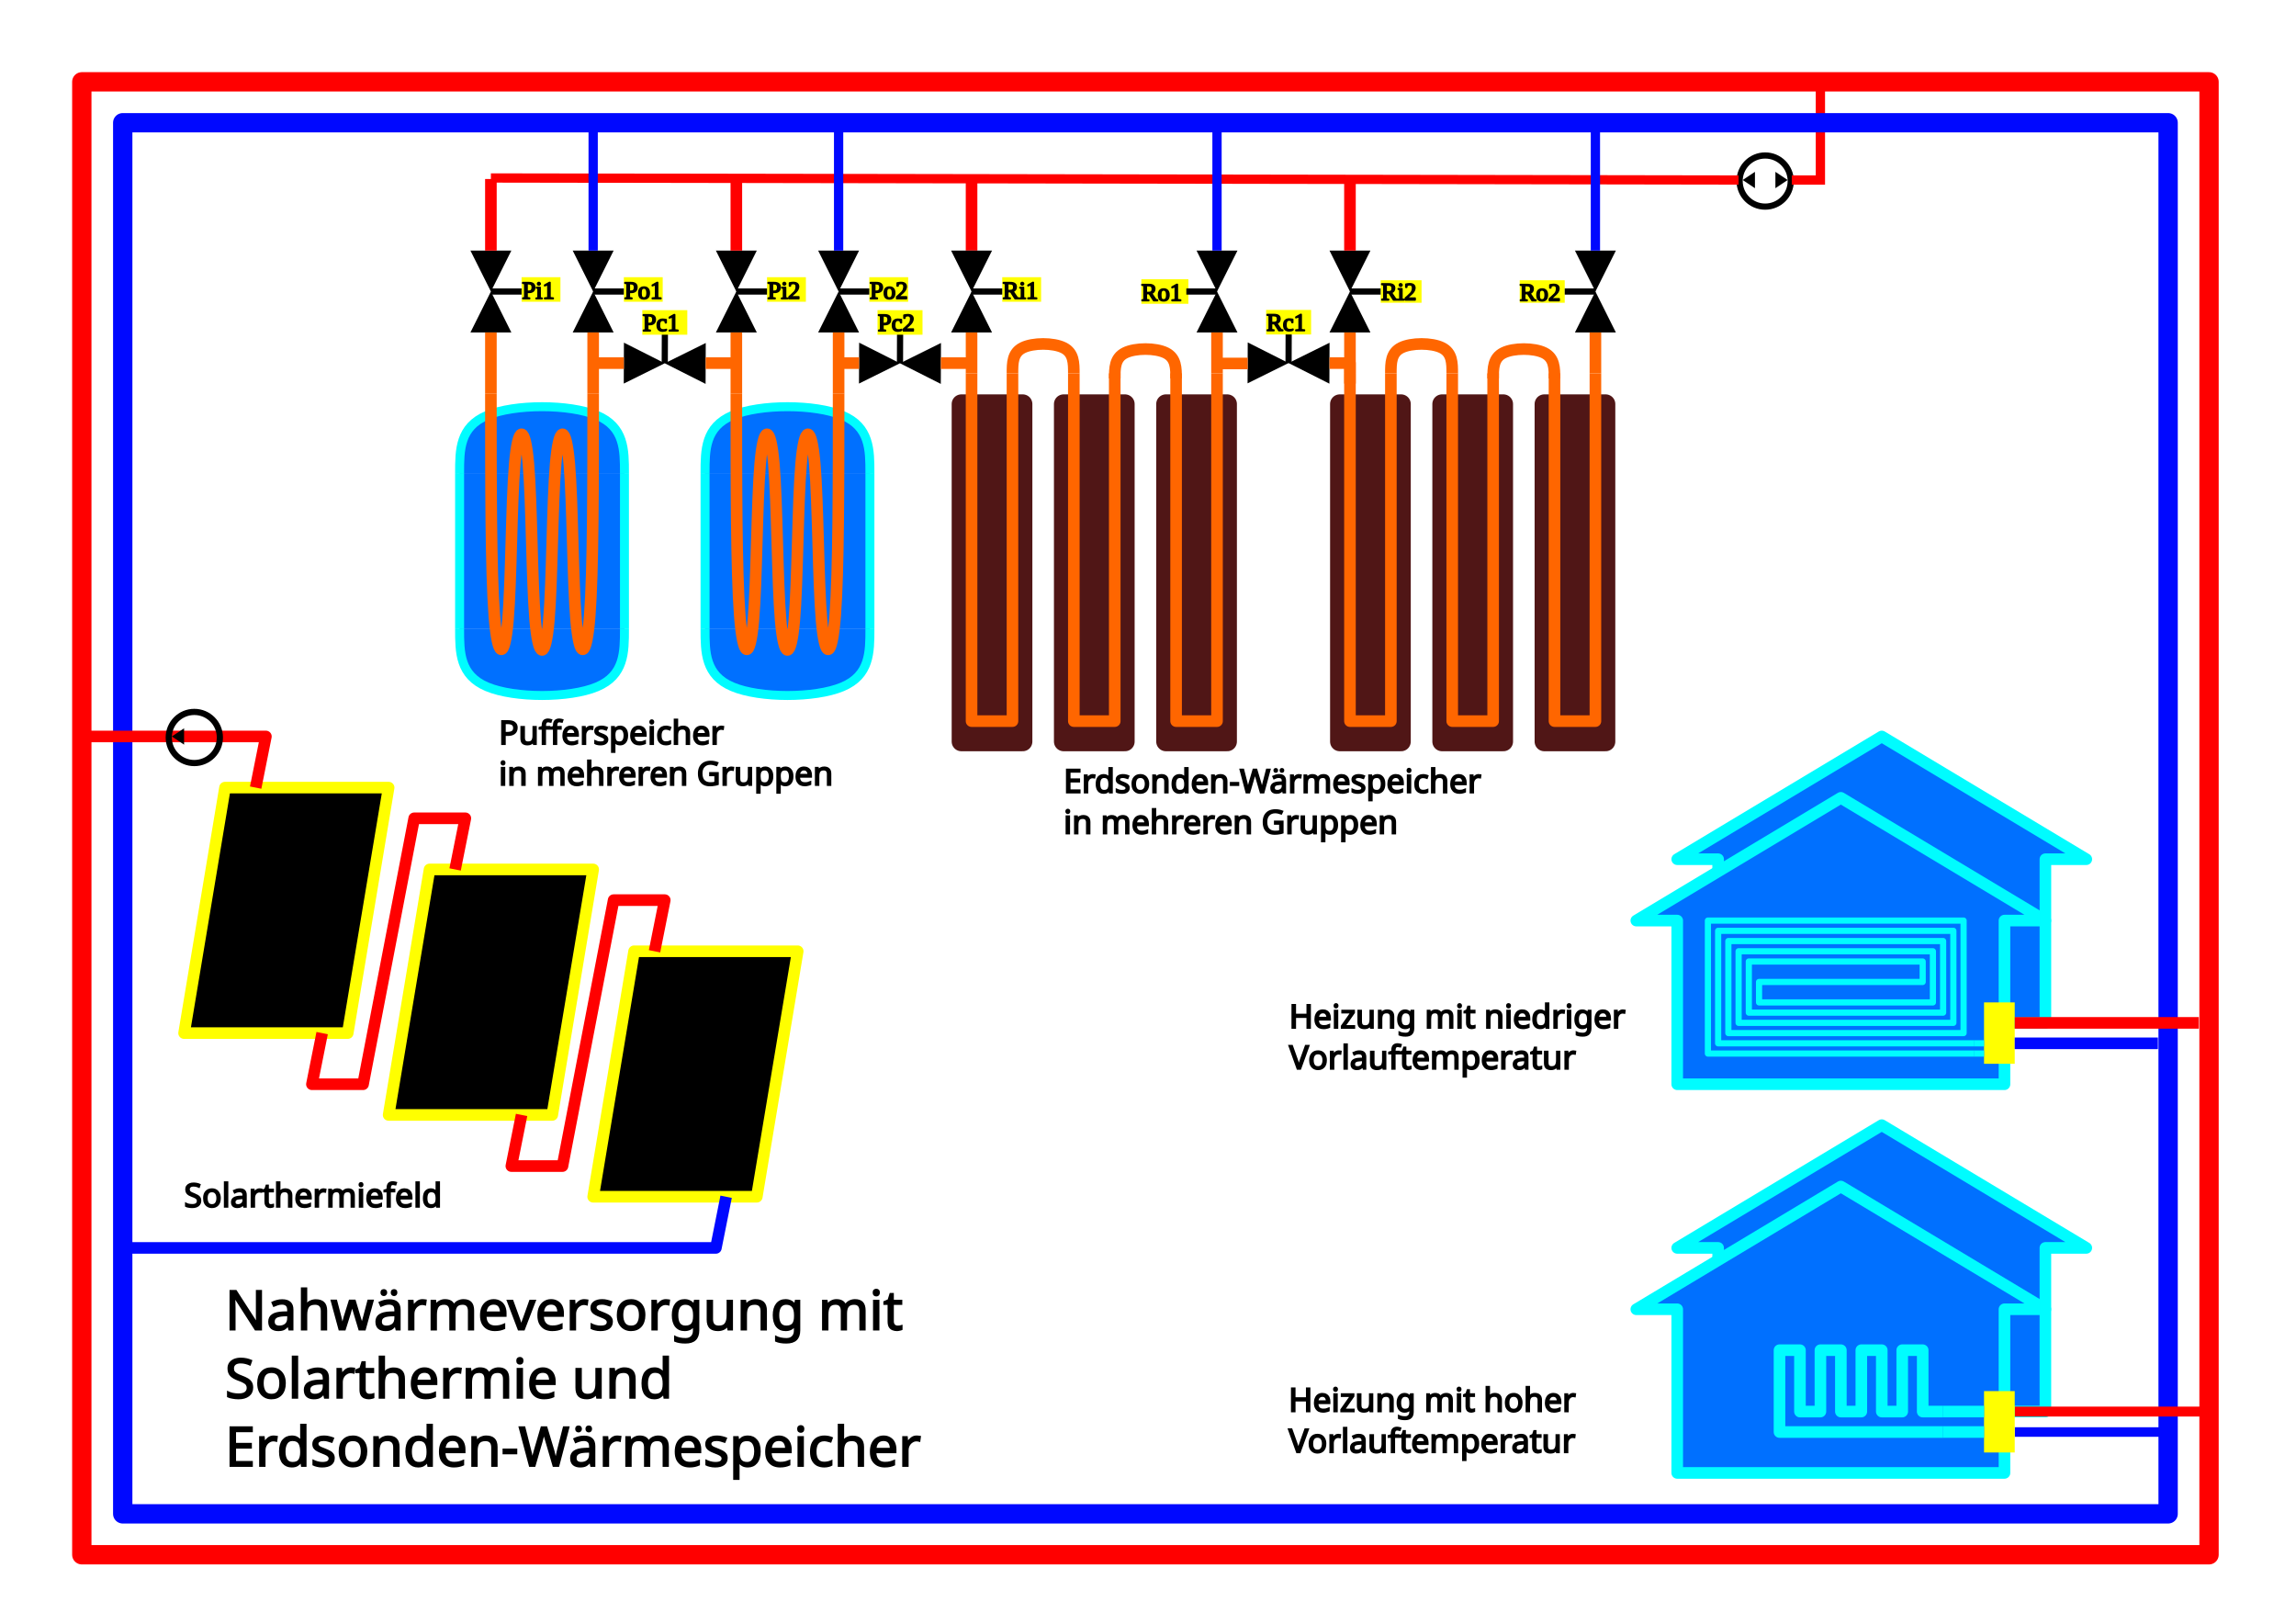
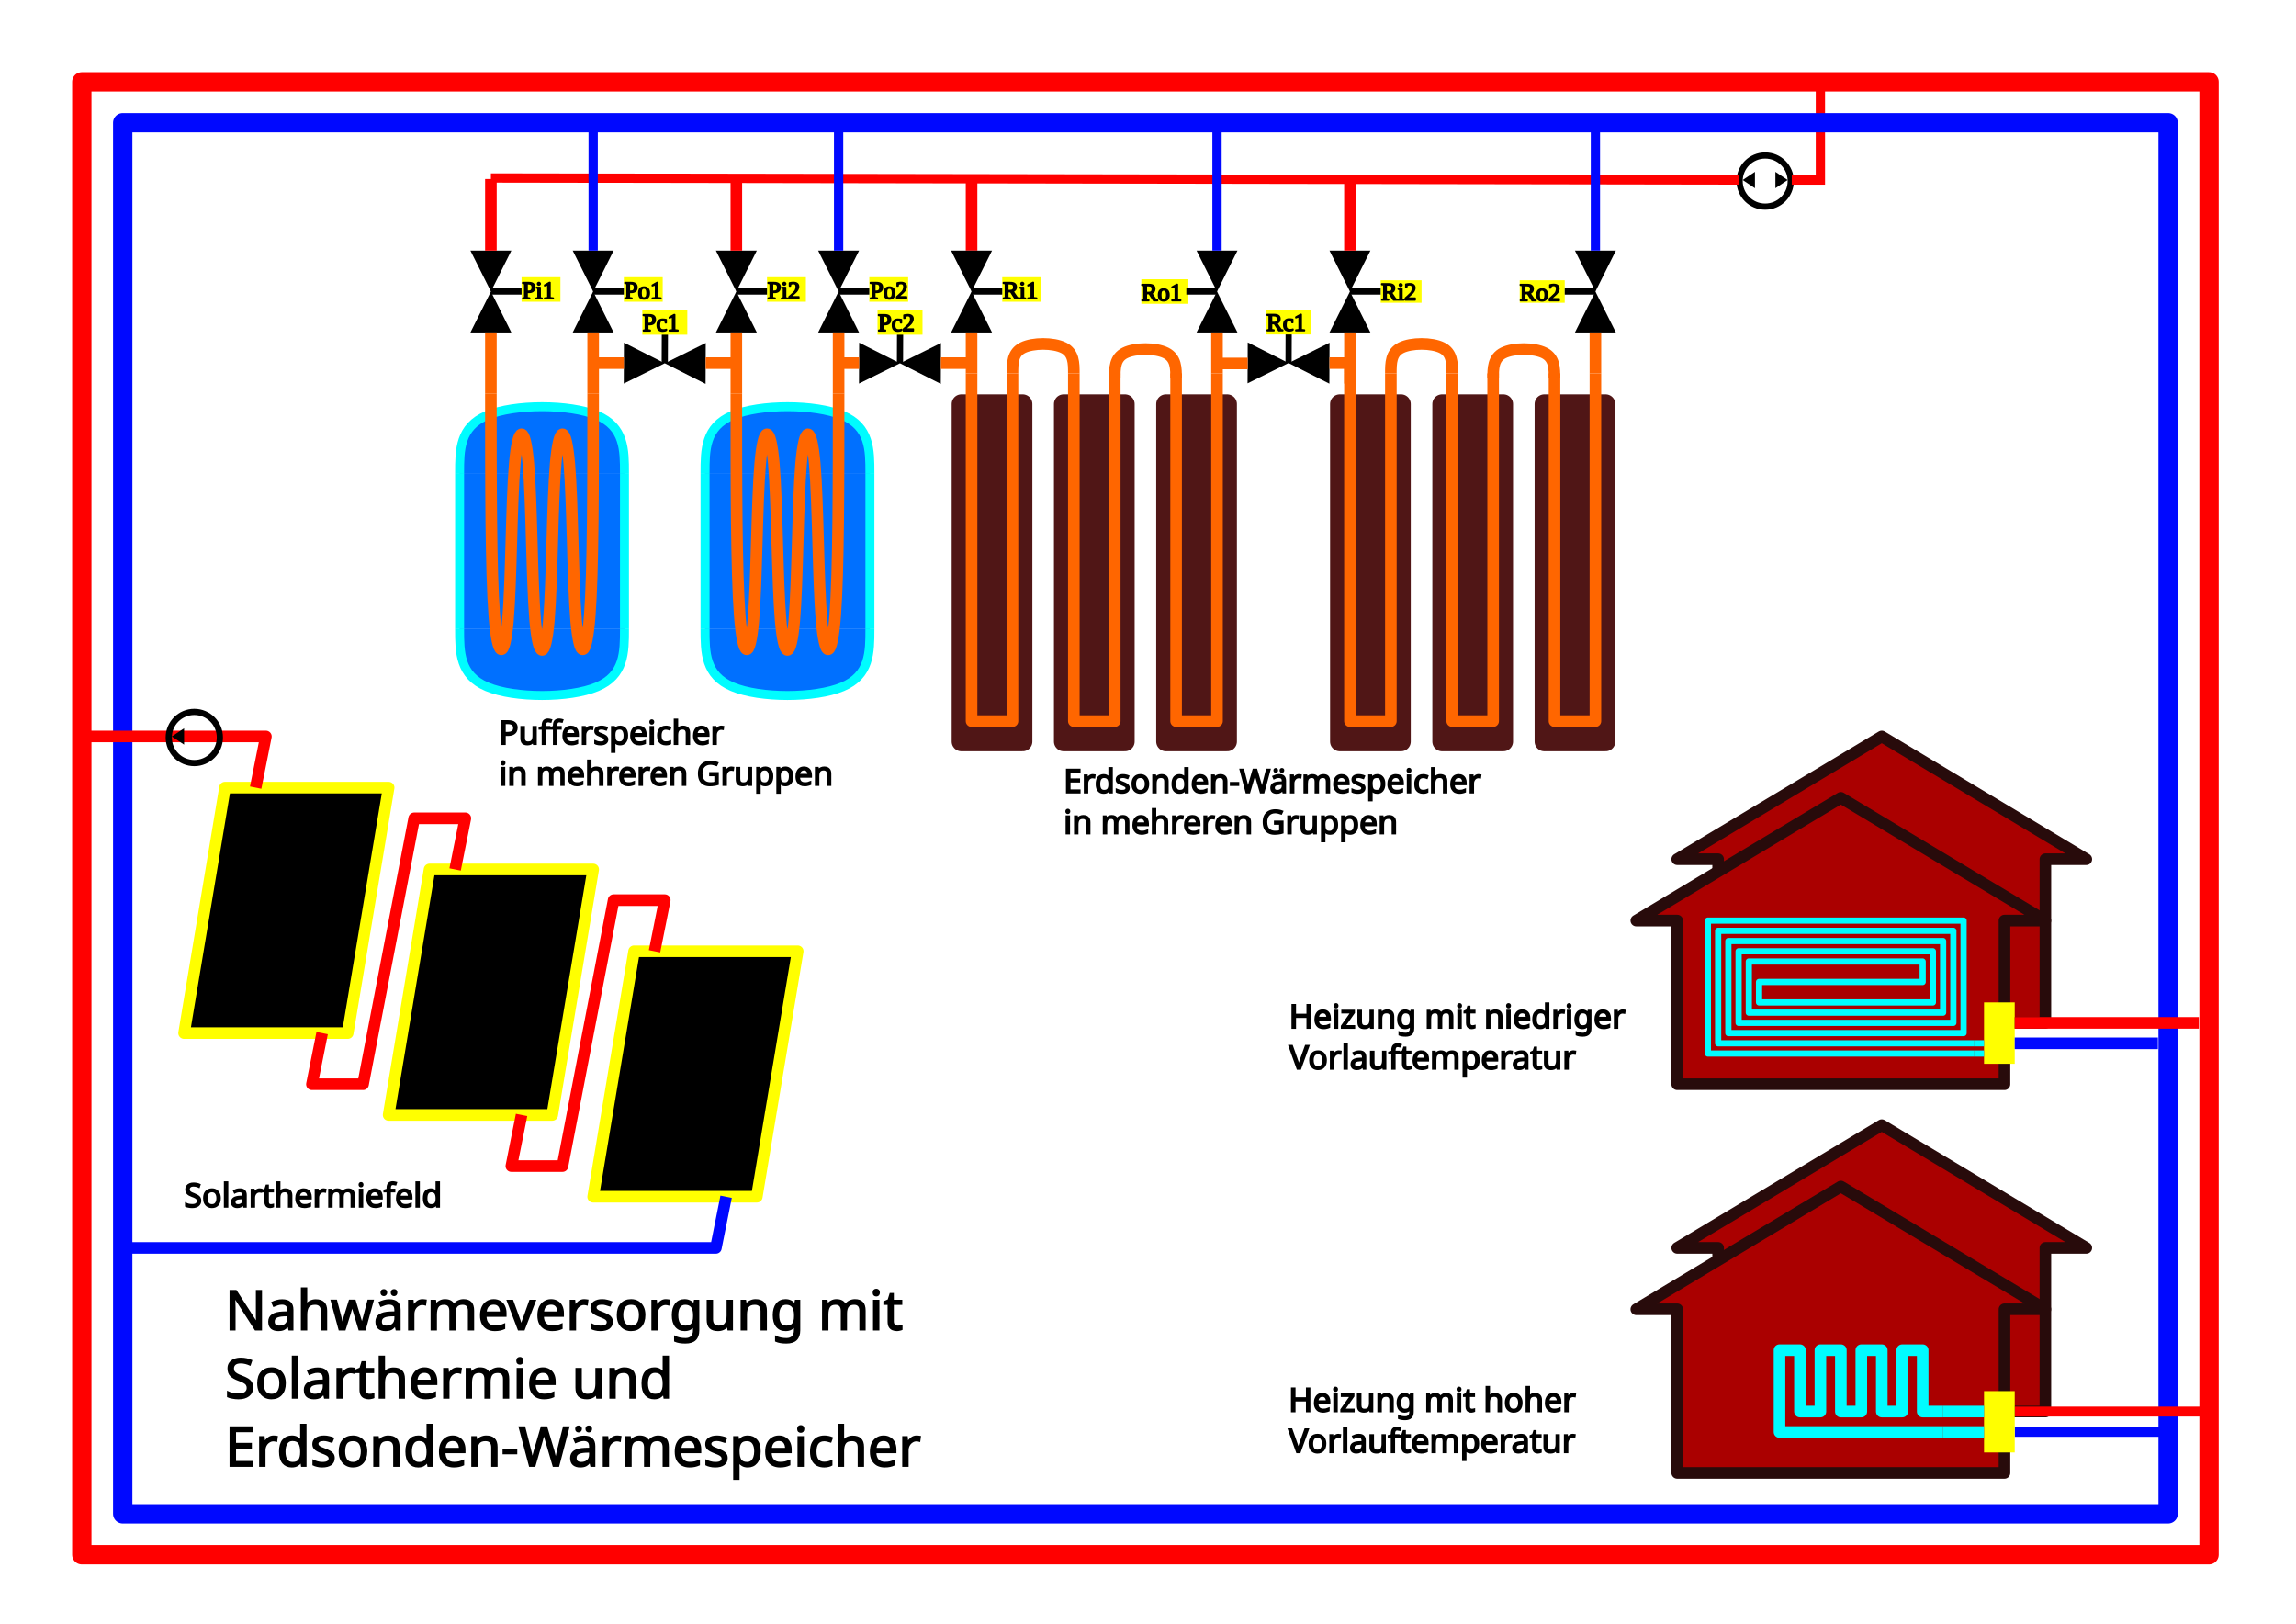
<svg xmlns="http://www.w3.org/2000/svg" width="297mm" height="210mm" viewBox="0 0 297 210" version="1.1" id="svg6676">
  <defs id="defs6673">
    </defs>
  <g id="layer2">
-     <path style="fill:#0070ff;fill-opacity:1;stroke:#00fcff;stroke-width:1.5;stroke-linejoin:round;stroke-dasharray:none;stroke-opacity:1" d="M 222.25,132.292 V 111.125 h -5.292 L 243.417,95.25 269.875,111.125 h -5.292 v 21.167 z" id="path13520-0-8" />
-     <path style="fill:#0070ff;fill-opacity:1;stroke:#00fcff;stroke-width:1.5;stroke-linejoin:round;stroke-dasharray:none;stroke-opacity:1" d="m 222.25,182.562 v -21.167 h -5.292 l 26.458,-15.875 26.458,15.875 h -5.292 v 21.167 z" id="path2245" />
+     <path style="fill:#aa0000;fill-opacity:1;stroke:#280b0b;stroke-width:1.5;stroke-linejoin:round;stroke-dasharray:none;stroke-opacity:1" d="M 222.25,132.292 V 111.125 h -5.292 L 243.417,95.25 269.875,111.125 h -5.292 v 21.167 z" id="path13520-0-8" />
+     <path style="fill:#aa0000;fill-opacity:1;stroke:#280b0b;stroke-width:1.5;stroke-linejoin:round;stroke-dasharray:none;stroke-opacity:1" d="m 222.25,182.562 v -21.167 h -5.292 l 26.458,-15.875 26.458,15.875 h -5.292 v 21.167 z" id="path2245" />
    <text xml:space="preserve" style="font-size:3.175px;fill:#000000;fill-opacity:1;stroke:#000000;stroke-width:0.2;stroke-dasharray:none;stroke-opacity:1" x="137.583" y="102.526" id="text2830">
      <tspan id="tspan2828" style="font-style:normal;font-variant:normal;font-weight:normal;font-stretch:normal;font-size:4.233px;font-family:sans-serif;-inkscape-font-specification:'sans-serif, Normal';font-variant-ligatures:normal;font-variant-caps:normal;font-variant-numeric:normal;font-variant-east-asian:normal;stroke-width:0.2" x="137.583" y="102.526">Erdsonden-Wärmespeicher</tspan>
      <tspan style="font-style:normal;font-variant:normal;font-weight:normal;font-stretch:normal;font-size:4.233px;font-family:sans-serif;-inkscape-font-specification:'sans-serif, Normal';font-variant-ligatures:normal;font-variant-caps:normal;font-variant-numeric:normal;font-variant-east-asian:normal;stroke-width:0.2" x="137.583" y="107.818" id="tspan2887">in mehreren Gruppen</tspan>
      <tspan style="stroke-width:0.2" x="137.583" y="112.173" id="tspan2832" />
    </text>
    <text xml:space="preserve" style="font-style:normal;font-variant:normal;font-weight:normal;font-stretch:normal;font-size:4.233px;font-family:sans-serif;-inkscape-font-specification:'sans-serif, Normal';font-variant-ligatures:normal;font-variant-caps:normal;font-variant-numeric:normal;font-variant-east-asian:normal;fill:#000000;fill-opacity:1;stroke:#000000;stroke-width:0.2;stroke-dasharray:none;stroke-opacity:1" x="64.524" y="96.254" id="text2891">
      <tspan id="tspan2889" style="stroke-width:0.2" x="64.524" y="96.254">Pufferspeicher</tspan>
      <tspan style="stroke-width:0.2" x="64.524" y="101.545" id="tspan2893">in mehreren Gruppen</tspan>
    </text>
    <text xml:space="preserve" style="font-style:normal;font-variant:normal;font-weight:normal;font-stretch:normal;font-size:4.233px;font-family:sans-serif;-inkscape-font-specification:'sans-serif, Normal';font-variant-ligatures:normal;font-variant-caps:normal;font-variant-numeric:normal;font-variant-east-asian:normal;fill:#000000;fill-opacity:1;stroke:#000000;stroke-width:0.2;stroke-dasharray:none;stroke-opacity:1" x="23.812" y="156.104" id="text2897">
      <tspan id="tspan2895" style="stroke-width:0.2" x="23.812" y="156.104">Solarthermiefeld</tspan>
    </text>
    <text xml:space="preserve" style="font-style:normal;font-variant:normal;font-weight:normal;font-stretch:normal;font-size:4.233px;font-family:sans-serif;-inkscape-font-specification:'sans-serif, Normal';font-variant-ligatures:normal;font-variant-caps:normal;font-variant-numeric:normal;font-variant-east-asian:normal;fill:#000000;fill-opacity:1;stroke:#000000;stroke-width:0.2;stroke-dasharray:none;stroke-opacity:1" x="166.688" y="182.562" id="text2901">
      <tspan id="tspan2899" style="stroke-width:0.2" x="166.688" y="182.562">Heizung mit hoher</tspan>
      <tspan style="stroke-width:0.2" x="166.688" y="187.854" id="tspan2903">Vorlauftemperatur</tspan>
    </text>
    <text xml:space="preserve" style="font-style:normal;font-variant:normal;font-weight:normal;font-stretch:normal;font-size:4.233px;font-family:sans-serif;-inkscape-font-specification:'sans-serif, Normal';font-variant-ligatures:normal;font-variant-caps:normal;font-variant-numeric:normal;font-variant-east-asian:normal;fill:#000000;fill-opacity:1;stroke:#000000;stroke-width:0.2;stroke-dasharray:none;stroke-opacity:1" x="166.754" y="132.962" id="text2907">
      <tspan id="tspan2905" style="stroke-width:0.2" x="166.754" y="132.962">Heizung mit niedriger</tspan>
      <tspan style="stroke-width:0.2" x="166.754" y="138.254" id="tspan2909">Vorlauftemperatur</tspan>
    </text>
    <text xml:space="preserve" style="font-style:normal;font-variant:normal;font-weight:normal;font-stretch:normal;font-size:4.233px;font-family:sans-serif;-inkscape-font-specification:'sans-serif, Normal';font-variant-ligatures:normal;font-variant-caps:normal;font-variant-numeric:normal;font-variant-east-asian:normal;fill:#000000;fill-opacity:1;stroke:#000000;stroke-width:0.2;stroke-dasharray:none;stroke-opacity:1" x="29.104" y="171.979" id="text2913">
      <tspan id="tspan2911" style="font-style:normal;font-variant:normal;font-weight:normal;font-stretch:normal;font-size:7.056px;font-family:sans-serif;-inkscape-font-specification:'sans-serif, Normal';font-variant-ligatures:normal;font-variant-caps:normal;font-variant-numeric:normal;font-variant-east-asian:normal;stroke-width:0.2" x="29.104" y="171.979">Nahwärmeversorgung mit </tspan>
      <tspan style="font-style:normal;font-variant:normal;font-weight:normal;font-stretch:normal;font-size:7.056px;font-family:sans-serif;-inkscape-font-specification:'sans-serif, Normal';font-variant-ligatures:normal;font-variant-caps:normal;font-variant-numeric:normal;font-variant-east-asian:normal;stroke-width:0.2" x="29.104" y="180.799" id="tspan2915">Solarthermie und </tspan>
      <tspan style="font-style:normal;font-variant:normal;font-weight:normal;font-stretch:normal;font-size:7.056px;font-family:sans-serif;-inkscape-font-specification:'sans-serif, Normal';font-variant-ligatures:normal;font-variant-caps:normal;font-variant-numeric:normal;font-variant-east-asian:normal;stroke-width:0.2" x="29.104" y="189.618" id="tspan3543">Erdsonden-Wärmespeicher</tspan>
    </text>
    <circle style="fill:none;fill-opacity:1;stroke:#000000;stroke-width:0.8;stroke-dasharray:none;stroke-opacity:1" id="path2971" cx="228.335" cy="23.416" r="3.307" />
    <path style="fill:none;fill-opacity:1;stroke:#ff0000;stroke-width:1.2;stroke-dasharray:none;stroke-opacity:1" d="M 63.5,23.019 224.896,23.283" id="path2975" />
    <path style="fill:none;fill-opacity:1;stroke:#ff0000;stroke-width:1.2;stroke-dasharray:none;stroke-opacity:1" d="m 231.775,23.283 h 3.704 V 11.113" id="path3031" />
    <rect style="fill:#ffff00;fill-opacity:1;stroke:none;stroke-width:1.2;stroke-dasharray:none;stroke-opacity:1" id="rect3239" width="5.292" height="2.91" x="178.594" y="36.248" />
    <rect style="fill:#ffff00;fill-opacity:1;stroke:none;stroke-width:1.2;stroke-dasharray:none;stroke-opacity:1" id="rect3242" width="5.821" height="2.91" x="196.585" y="36.248" />
    <path style="fill:#000000;fill-opacity:1;stroke:none;stroke-width:1.2;stroke-dasharray:none;stroke-opacity:1" d="M 225.425,23.283 227.012,22.225 v 2.117 z" id="path3740" />
    <path style="fill:#000000;fill-opacity:1;stroke:none;stroke-width:1.2;stroke-dasharray:none;stroke-opacity:1" d="M 231.246,23.283 229.658,22.225 v 2.117 z" id="path3796" />
  </g>
  <g id="layer1">
    <rect style="fill:none;stroke:#ff0000;stroke-width:2.5;stroke-linejoin:round;stroke-dasharray:none" id="rect6734" width="275.167" height="190.5" x="-285.75" y="10.583" transform="scale(-1,1)" />
    <rect style="fill:none;stroke:#0008ff;stroke-width:2.5;stroke-linejoin:round;stroke-dasharray:none;stroke-opacity:1" id="rect6736" width="264.583" height="179.917" x="-280.458" y="15.875" transform="scale(-1,1)" />
    <rect style="fill:#501616;fill-opacity:1;stroke:#501616;stroke-width:2.5;stroke-linejoin:round;stroke-dasharray:none;stroke-opacity:1" id="rect7270" width="7.937" height="43.656" x="-207.698" y="52.255" transform="scale(-1,1)" />
    <path style="fill:none;fill-opacity:1;stroke:#ff6600;stroke-width:1.5;stroke-linejoin:round;stroke-dasharray:none;stroke-opacity:1" d="m 206.375,48.286 v 44.979 h -5.292 V 48.286" id="path7758" />
    <rect style="fill:#501616;fill-opacity:1;stroke:#501616;stroke-width:2.5;stroke-linejoin:round;stroke-dasharray:none;stroke-opacity:1" id="rect8045" width="7.937" height="43.656" x="-194.469" y="52.255" transform="scale(-1,1)" />
    <path style="fill:none;fill-opacity:1;stroke:#ff6600;stroke-width:1.5;stroke-linejoin:round;stroke-dasharray:none;stroke-opacity:1" d="m 193.146,48.286 v 44.979 h -5.292 V 48.286" id="path8047" />
    <rect style="fill:#501616;fill-opacity:1;stroke:#501616;stroke-width:2.5;stroke-linejoin:round;stroke-dasharray:none;stroke-opacity:1" id="rect8045-4" width="7.937" height="43.656" x="-181.24" y="52.255" transform="scale(-1,1)" />
    <path style="fill:none;fill-opacity:1;stroke:#ff6600;stroke-width:1.5;stroke-linejoin:round;stroke-dasharray:none;stroke-opacity:1" d="m 179.917,48.286 v 44.979 h -5.292 V 48.286" id="path8047-4" />
    <path style="fill:none;fill-opacity:1;stroke:#ff6600;stroke-width:1.5;stroke-linejoin:round;stroke-dasharray:none;stroke-opacity:1" d="m 187.854,48.286 c 0,-1.323 0,-2.646 -1.323,-3.307 -1.323,-0.662 -3.969,-0.662 -5.292,1.4e-5 -1.323,0.662 -1.323,1.984 -1.323,3.307" id="path8078" />
    <path style="fill:none;fill-opacity:1;stroke:#ff6600;stroke-width:1.5;stroke-linejoin:round;stroke-dasharray:none;stroke-opacity:1" d="m 201.083,48.948 c 0,-1.323 0,-2.646 -1.323,-3.307 -1.323,-0.662 -3.969,-0.662 -5.292,1.2e-5 -1.323,0.662 -1.323,1.984 -1.323,3.307" id="path8078-3" />
    <rect style="fill:#501616;fill-opacity:1;stroke:#501616;stroke-width:2.5;stroke-linejoin:round;stroke-dasharray:none;stroke-opacity:1" id="rect7270-0" width="7.937" height="43.656" x="-158.75" y="52.255" transform="scale(-1,1)" />
    <path style="fill:none;fill-opacity:1;stroke:#ff6600;stroke-width:1.5;stroke-linejoin:round;stroke-dasharray:none;stroke-opacity:1" d="m 157.427,48.286 v 44.979 h -5.292 V 48.286" id="path7758-9" />
    <rect style="fill:#501616;fill-opacity:1;stroke:#501616;stroke-width:2.5;stroke-linejoin:round;stroke-dasharray:none;stroke-opacity:1" id="rect8045-6" width="7.937" height="43.656" x="-145.521" y="52.255" transform="scale(-1,1)" />
    <path style="fill:none;fill-opacity:1;stroke:#ff6600;stroke-width:1.5;stroke-linejoin:round;stroke-dasharray:none;stroke-opacity:1" d="m 144.198,48.286 v 44.979 h -5.292 V 48.286" id="path8047-0" />
    <rect style="fill:#501616;fill-opacity:1;stroke:#501616;stroke-width:2.5;stroke-linejoin:round;stroke-dasharray:none;stroke-opacity:1" id="rect8045-4-8" width="7.937" height="43.656" x="-132.292" y="52.255" transform="scale(-1,1)" />
    <path style="fill:none;fill-opacity:1;stroke:#ff6600;stroke-width:1.5;stroke-linejoin:round;stroke-dasharray:none;stroke-opacity:1" d="m 130.969,48.286 v 44.979 h -5.292 V 48.286" id="path8047-4-4" />
    <path style="fill:none;fill-opacity:1;stroke:#ff6600;stroke-width:1.5;stroke-linejoin:round;stroke-dasharray:none;stroke-opacity:1" d="m 138.906,48.286 c 0,-1.323 0,-2.646 -1.323,-3.307 -1.323,-0.662 -3.969,-0.662 -5.292,1.2e-5 -1.323,0.662 -1.323,1.984 -1.323,3.307" id="path8078-9" />
    <path style="fill:none;fill-opacity:1;stroke:#ff6600;stroke-width:1.5;stroke-linejoin:round;stroke-dasharray:none;stroke-opacity:1" d="m 152.136,48.948 c 0,-1.323 0,-2.646 -1.323,-3.307 -1.323,-0.662 -3.969,-0.662 -5.292,1.2e-5 -1.323,0.662 -1.323,1.984 -1.323,3.307" id="path8078-3-0" />
    <rect style="fill:#ffff00;fill-opacity:1;stroke:none;stroke-width:1.5;stroke-dasharray:none;stroke-opacity:1" id="rect1464" width="5.027" height="3.175" x="129.646" y="35.851" />
    <path style="fill:none;fill-opacity:1;stroke:#ff0000;stroke-width:1.5;stroke-linejoin:round;stroke-dasharray:none;stroke-opacity:1" d="m 125.677,23.151 v 9.26" id="path9909" />
    <path style="fill:#000000;fill-opacity:1;stroke:#ffff00;stroke-width:1.5;stroke-linejoin:round;stroke-dasharray:none;stroke-opacity:1" d="m 23.813,133.615 5.292,-31.75 h 21.167 l -5.292,31.75 z" id="path9980" />
    <path style="fill:#000000;fill-opacity:1;stroke:#ffff00;stroke-width:1.5;stroke-linejoin:round;stroke-dasharray:none;stroke-opacity:1" d="m 50.271,144.198 5.292,-31.75 h 21.167 l -5.292,31.75 z" id="path9980-6" />
    <path style="fill:#000000;fill-opacity:1;stroke:#ffff00;stroke-width:1.5;stroke-linejoin:round;stroke-dasharray:none;stroke-opacity:1" d="m 76.729,154.781 5.292,-31.75 H 103.188 l -5.292,31.75 z" id="path9980-8" />
    <path style="fill:none;fill-opacity:1;stroke:#ff0000;stroke-width:1.5;stroke-linejoin:round;stroke-dasharray:none;stroke-opacity:1" d="m 67.469,144.198 -1.323,6.615 h 6.615 l 6.615,-34.396 h 6.615 l -1.323,6.615" id="path10550" />
    <path style="fill:none;fill-opacity:1;stroke:#ff0000;stroke-width:1.5;stroke-linejoin:round;stroke-dasharray:none;stroke-opacity:1" d="m 41.672,133.615 -1.323,6.615 h 6.615 l 6.615,-34.396 h 6.615 l -1.323,6.615" id="path10550-5" />
    <path style="fill:none;fill-opacity:1;stroke:#ff0000;stroke-width:1.5;stroke-linejoin:round;stroke-dasharray:none;stroke-opacity:1" d="m 33.073,101.865 1.323,-6.615 h -23.812" id="path10574" />
    <path style="fill:none;fill-opacity:1;stroke:#0008ff;stroke-width:1.5;stroke-linejoin:round;stroke-dasharray:none;stroke-opacity:1" d="m 93.927,154.781 -1.323,6.615 h -76.729" id="path10576" />
-     <path style="fill:#0070ff;fill-opacity:1;stroke:#00fcff;stroke-width:1.5;stroke-linejoin:round;stroke-dasharray:none;stroke-opacity:1" d="m 216.958,190.5 v -21.167 h -5.292 l 26.458,-15.875 26.458,15.875 h -5.292 V 190.5 Z" id="path13520" />
-     <path style="fill:#0070ff;fill-opacity:1;stroke:#00fcff;stroke-width:1.5;stroke-linejoin:round;stroke-dasharray:none;stroke-opacity:1" d="M 216.958,140.229 V 119.062 h -5.292 l 26.458,-15.875 26.458,15.875 h -5.292 v 21.167 z" id="path13520-0" />
-     <path style="fill:#0070ff;fill-opacity:1;stroke:#00fcff;stroke-width:1.5;stroke-linejoin:round;stroke-dasharray:none;stroke-opacity:1" d="M 251.354,185.208 H 230.188 V 174.625 h 2.646 v 7.938 h 2.646 v -7.938 h 2.646 v 7.938 h 2.646 v -7.938 h 2.646 v 7.938 h 2.646 v -7.938 h 2.646 v 7.938 h 2.646" id="path13630" />
+     <path style="fill:#aa0000;fill-opacity:1;stroke:#280b0b;stroke-width:1.5;stroke-linejoin:round;stroke-dasharray:none;stroke-opacity:1" d="m 216.958,190.5 v -21.167 h -5.292 l 26.458,-15.875 26.458,15.875 h -5.292 V 190.5 Z" id="path13520" />
+     <path style="fill:#aa0000;fill-opacity:1;stroke:#280b0b;stroke-width:1.5;stroke-linejoin:round;stroke-dasharray:none;stroke-opacity:1" d="M 216.958,140.229 V 119.062 h -5.292 l 26.458,-15.875 26.458,15.875 h -5.292 v 21.167 z" id="path13520-0" />
+     <path style="fill:#aa0000;fill-opacity:1;stroke:#00fcff;stroke-width:1.5;stroke-linejoin:round;stroke-dasharray:none;stroke-opacity:1" d="M 251.354,185.208 H 230.188 V 174.625 h 2.646 v 7.938 h 2.646 v -7.938 h 2.646 v 7.938 h 2.646 v -7.938 h 2.646 v 7.938 h 2.646 v -7.938 h 2.646 v 7.938 h 2.646" id="path13630" />
    <path style="fill:none;fill-opacity:1;stroke:#0008ff;stroke-width:1.239;stroke-linejoin:round;stroke-dasharray:none;stroke-opacity:1" d="M 280.458,185.208 H 260.615" id="path13824" />
    <rect style="fill:#0070ff;fill-opacity:1;stroke:none;stroke-width:1.16;stroke-linejoin:round;stroke-dasharray:none;stroke-opacity:1" id="rect19376" width="21.327" height="20.17" x="91.201" y="61.19" />
    <path style="fill:none;fill-opacity:1;stroke:#ff0000;stroke-width:1.282;stroke-linejoin:round;stroke-dasharray:none;stroke-opacity:1" d="M 285.75,182.562 H 260.615" id="path13895" />
    <path style="fill:none;fill-opacity:1;stroke:#00fcff;stroke-width:0.8;stroke-linejoin:round;stroke-dasharray:none;stroke-opacity:1" d="M 255.323,136.26 H 220.927 V 119.062 h 33.073 v 14.552 h -30.427 v -11.906 h 27.781 v 9.26 h -25.135 v -6.615 h 22.49 V 127 h -21.167 v 2.646 h 22.49 v -6.615 h -25.135 v 9.26 h 27.781 v -11.906 h -30.427 v 14.552 h 33.073" id="path17591" />
    <path style="fill:#0070ff;fill-opacity:1;stroke:#00fcff;stroke-width:1.16;stroke-linejoin:round;stroke-dasharray:none;stroke-opacity:1" d="m 91.201,61.19 c 0,-2.988 0,-5.976 3.555,-7.47 3.555,-1.494 10.664,-1.494 14.218,2.9e-5 3.554,1.494 3.554,4.482 3.554,7.47" id="path19260" />
    <rect style="fill:#ffff00;fill-opacity:1;stroke:none;stroke-width:1.72;stroke-dasharray:none;stroke-opacity:1" id="rect1356" width="6.085" height="3.175" x="147.637" y="36.116" ry="0" />
    <path style="fill:#0070ff;fill-opacity:1;stroke:#00fcff;stroke-width:1.16;stroke-linejoin:round;stroke-dasharray:none;stroke-opacity:1" d="m 91.201,81.359 c 0,2.989 0,5.977 3.555,7.471 3.555,1.494 10.664,1.494 14.218,-2.9e-5 3.554,-1.494 3.554,-4.482 3.554,-7.471" id="path19316" />
    <path style="fill:#0070ff;fill-opacity:1;stroke:#00fcff;stroke-width:1.16;stroke-linejoin:round;stroke-dasharray:none;stroke-opacity:1" d="M 91.201,61.19 V 81.359" id="path19320" />
    <path style="fill:#0070ff;fill-opacity:1;stroke:#00fcff;stroke-width:1.16;stroke-linejoin:round;stroke-dasharray:none;stroke-opacity:1" d="M 112.528,61.19 V 81.359" id="path19322" />
    <rect style="fill:#0070ff;fill-opacity:1;stroke:none;stroke-width:1.16;stroke-linejoin:round;stroke-dasharray:none;stroke-opacity:1" id="rect19376-9" width="21.327" height="20.17" x="59.451" y="61.19" />
    <path style="fill:#0070ff;fill-opacity:1;stroke:#00fcff;stroke-width:1.16;stroke-linejoin:round;stroke-dasharray:none;stroke-opacity:1" d="m 59.451,61.19 c 0,-2.988 0,-5.976 3.555,-7.47 3.555,-1.494 10.664,-1.494 14.218,2.9e-5 3.554,1.494 3.554,4.482 3.554,7.47" id="path19260-7" />
    <path style="fill:#0070ff;fill-opacity:1;stroke:#00fcff;stroke-width:1.16;stroke-linejoin:round;stroke-dasharray:none;stroke-opacity:1" d="m 59.451,81.359 c 0,2.989 0,5.977 3.555,7.471 3.555,1.494 10.664,1.494 14.218,-2.9e-5 3.554,-1.494 3.554,-4.482 3.554,-7.471" id="path19316-3" />
    <path style="fill:#0070ff;fill-opacity:1;stroke:#00fcff;stroke-width:1.16;stroke-linejoin:round;stroke-dasharray:none;stroke-opacity:1" d="M 59.451,61.19 V 81.359" id="path19320-4" />
    <path style="fill:#0070ff;fill-opacity:1;stroke:#00fcff;stroke-width:1.16;stroke-linejoin:round;stroke-dasharray:none;stroke-opacity:1" d="M 80.778,61.19 V 81.359" id="path19322-7" />
    <path style="fill:#000000;fill-opacity:1;stroke-width:0.8;stroke-linejoin:round" d="m 154.781,32.411 h 5.292 l -2.646,5.292 z" id="path442-2" />
    <path style="fill:#000000;fill-opacity:1;stroke-width:0.8;stroke-linejoin:round" d="m 157.427,37.703 2.646,5.292 h -5.292 z" id="path998-2" />
    <path style="fill:#000000;fill-opacity:1;stroke-width:0.8;stroke-linejoin:round" d="m 157.427,37.703 h 3.969" id="path1000-6" />
    <path style="fill:#000000;fill-opacity:1;stroke:#000000;stroke-width:0.8;stroke-linejoin:round;stroke-dasharray:none;stroke-opacity:1" d="m 153.458,37.703 h 3.969" id="path1002-4" />
    <path style="fill:#000000;fill-opacity:1;stroke-width:0.8;stroke-linejoin:round" d="m 161.38,49.578 0.021,-5.292 5.281,2.666 z" id="path442-1" />
    <path style="fill:#000000;fill-opacity:1;stroke-width:0.8;stroke-linejoin:round" d="m 166.682,46.953 5.302,-2.625 -0.021,5.292 z" id="path998-3" />
    <path style="fill:#0070ff;stroke-width:0.8;stroke-linejoin:round" d="m 166.682,46.953 0.015,-3.969" id="path1000-7" />
    <path style="fill:#0070ff;stroke:#000000;stroke-width:0.8;stroke-linejoin:round;stroke-dasharray:none;stroke-opacity:1" d="m 166.682,46.953 0.015,-3.969" id="path1002-5" />
    <text xml:space="preserve" style="font-size:3.175px;fill:#000000;fill-opacity:1;stroke:#000000;stroke-width:0.2;stroke-linejoin:round;stroke-dasharray:none;stroke-opacity:1" x="147.625" y="38.881" id="text1736">
      <tspan id="tspan1734" style="stroke-width:0.2;stroke-dasharray:none" x="147.625" y="38.881">Ro1</tspan>
    </text>
    <path style="fill:#000000;fill-opacity:1;stroke-width:0.8;stroke-linejoin:round" d="m 203.729,32.411 h 5.292 l -2.646,5.292 z" id="path442-2-8" />
    <path style="fill:#000000;fill-opacity:1;stroke-width:0.8;stroke-linejoin:round" d="m 206.375,37.703 2.646,5.292 h -5.292 z" id="path998-2-3" />
    <path style="fill:#000000;fill-opacity:1;stroke:#000000;stroke-width:0.8;stroke-linejoin:round;stroke-dasharray:none;stroke-opacity:1" d="m 202.406,37.703 h 3.969" id="path1002-4-2" />
    <text xml:space="preserve" style="font-size:3.175px;fill:#000000;fill-opacity:1;stroke:#000000;stroke-width:0.2;stroke-linejoin:round;stroke-dasharray:none;stroke-opacity:1" x="196.573" y="38.881" id="text1736-7">
      <tspan id="tspan1734-0" style="stroke-width:0.2;stroke-dasharray:none" x="196.573" y="38.881">Ro2</tspan>
    </text>
    <path style="fill:#000000;fill-opacity:1;stroke-width:0.8;stroke-linejoin:round" d="m 123.031,32.411 h 5.292 l -2.646,5.292 z" id="path442-2-7" />
    <path style="fill:#000000;fill-opacity:1;stroke-width:0.8;stroke-linejoin:round" d="m 125.677,37.703 2.646,5.292 h -5.292 z" id="path998-2-8" />
    <path style="fill:#000000;fill-opacity:1;stroke-width:0.8;stroke-linejoin:round" d="m 125.677,37.703 h 3.969" id="path1000-6-7" />
    <path style="fill:#000000;fill-opacity:1;stroke:#000000;stroke-width:0.8;stroke-linejoin:round;stroke-dasharray:none;stroke-opacity:1" d="m 125.677,37.703 h 3.969" id="path1002-4-7" />
    <text xml:space="preserve" style="font-size:3.175px;fill:#000000;fill-opacity:1;stroke:#000000;stroke-width:0.2;stroke-linejoin:round;stroke-dasharray:none;stroke-opacity:1" x="129.699" y="38.628" id="text1736-6">
      <tspan id="tspan1734-4" style="stroke-width:0.2;stroke-dasharray:none" x="129.699" y="38.628">Ri1</tspan>
    </text>
    <path style="fill:#000000;fill-opacity:1;stroke-width:0.8;stroke-linejoin:round" d="m 171.979,32.411 h 5.292 l -2.646,5.292 z" id="path442-2-7-2" />
    <path style="fill:#000000;fill-opacity:1;stroke-width:0.8;stroke-linejoin:round" d="m 174.625,37.703 2.646,5.292 h -5.292 z" id="path998-2-8-7" />
    <path style="fill:#000000;fill-opacity:1;stroke-width:0.8;stroke-linejoin:round" d="m 174.625,37.703 h 3.969" id="path1000-6-7-2" />
    <rect style="fill:#ffff00;fill-opacity:1;stroke:none;stroke-width:1.5;stroke-dasharray:none;stroke-opacity:1" id="rect1523" width="5.821" height="3.175" x="163.777" y="40.084" />
    <path style="fill:#000000;fill-opacity:1;stroke:#000000;stroke-width:0.8;stroke-linejoin:round;stroke-dasharray:none;stroke-opacity:1" d="m 174.625,37.703 h 3.969" id="path1002-4-7-2" />
    <text xml:space="preserve" style="font-size:3.175px;fill:#000000;fill-opacity:1;stroke:#000000;stroke-width:0.2;stroke-linejoin:round;stroke-dasharray:none;stroke-opacity:1" x="178.647" y="38.794" id="text1736-6-9">
      <tspan id="tspan1734-4-6" style="stroke-width:0.2;stroke-dasharray:none" x="178.647" y="38.794">Ri2</tspan>
    </text>
    <text xml:space="preserve" style="font-size:3.175px;fill:#000000;fill-opacity:1;stroke:#000000;stroke-width:0.2;stroke-linejoin:round;stroke-dasharray:none;stroke-opacity:1" x="163.819" y="42.764" id="text1736-8">
      <tspan id="tspan1734-3" style="stroke-width:0.2;stroke-dasharray:none" x="163.819" y="42.764">Rc1</tspan>
    </text>
    <path style="fill:#000000;fill-opacity:1;stroke:#ff6600;stroke-width:1.5;stroke-linejoin:round;stroke-dasharray:none;stroke-opacity:1" d="M 125.677,48.286 V 42.995" id="path1963" />
    <path style="fill:#000000;fill-opacity:1;stroke:#ff6600;stroke-width:1.5;stroke-linejoin:round;stroke-dasharray:none;stroke-opacity:1" d="M 157.427,48.286 V 42.995" id="path2157" />
    <path style="fill:#000000;fill-opacity:1;stroke:#ff6600;stroke-width:1.5;stroke-linejoin:round;stroke-dasharray:none;stroke-opacity:1" d="m 157.427,47.007 h 3.969" id="path2159" />
    <path style="fill:none;fill-opacity:1;stroke:#ff6600;stroke-width:1.5;stroke-linejoin:round;stroke-dasharray:none;stroke-opacity:1" d="m 171.979,46.964 h 2.646 v 1.323" id="path2161" />
    <path style="fill:none;fill-opacity:1;stroke:#ff6600;stroke-width:1.5;stroke-linejoin:round;stroke-dasharray:none;stroke-opacity:1" d="m 174.625,42.995 v 6.615" id="path2163" />
    <path style="fill:none;fill-opacity:1;stroke:#ff6600;stroke-width:1.5;stroke-linejoin:round;stroke-dasharray:none;stroke-opacity:1" d="M 206.375,48.286 V 42.995" id="path2309" />
    <path style="fill:none;fill-opacity:1;stroke:#ff0000;stroke-width:1.5;stroke-linejoin:round;stroke-dasharray:none;stroke-opacity:1" d="M 174.625,32.411 V 23.151" id="path2313" />
    <path style="fill:none;fill-opacity:1;stroke:#0008ff;stroke-width:1.2;stroke-linejoin:round;stroke-dasharray:none;stroke-opacity:1" d="M 157.427,32.411 V 15.875" id="path2315" />
    <path style="fill:none;fill-opacity:1;stroke:#0008ff;stroke-width:1.2;stroke-linejoin:round;stroke-dasharray:none;stroke-opacity:1" d="M 206.375,32.411 V 15.875" id="path2317" />
    <path style="fill:none;stroke:#ff6600;stroke-width:1.5;stroke-dasharray:none;stroke-opacity:1" d="m 108.479,50.932 c 0,11.466 0,22.931 -0.441,28.663 -0.441,5.733 -1.323,5.733 -1.764,0.661 -0.441,-5.071 -0.441,-15.213 -0.882,-20.285 -0.441,-5.071 -1.323,-5.071 -1.764,1.02e-4 -0.441,5.071 -0.441,15.214 -0.882,20.285 -0.441,5.071 -1.323,5.071 -1.764,-1.01e-4 -0.441,-5.071 -0.441,-15.213 -0.882,-20.285 -0.441,-5.071 -1.323,-5.071 -1.764,1.02e-4 -0.441,5.071 -0.441,15.214 -0.882,20.285 -0.441,5.071 -1.323,5.071 -1.764,-0.662 -0.441,-5.733 -0.441,-17.198 -0.441,-28.663" id="path356" />
    <path style="fill:none;stroke:#ff6600;stroke-width:1.5;stroke-dasharray:none;stroke-opacity:1" d="m 76.729,50.932 c 0,11.466 0,22.931 -0.441,28.663 -0.441,5.733 -1.323,5.733 -1.764,0.661 -0.441,-5.071 -0.441,-15.213 -0.882,-20.285 -0.441,-5.071 -1.323,-5.071 -1.764,1.02e-4 -0.441,5.071 -0.441,15.214 -0.882,20.285 -0.441,5.071 -1.323,5.071 -1.764,-1.01e-4 -0.441,-5.071 -0.441,-15.213 -0.882,-20.285 -0.441,-5.071 -1.323,-5.071 -1.764,1.02e-4 -0.441,5.071 -0.441,15.214 -0.882,20.285 -0.441,5.071 -1.323,5.071 -1.764,-0.662 -0.441,-5.733 -0.441,-17.198 -0.441,-28.663" id="path1298" />
    <rect style="fill:#ffff00;fill-opacity:1;stroke:none;stroke-width:1.5;stroke-dasharray:none;stroke-opacity:1" id="rect1467" width="5.027" height="3.175" x="67.469" y="35.851" />
    <path style="fill:#000000;fill-opacity:1;stroke-width:0.8;stroke-linejoin:round" d="m 60.854,32.411 h 5.292 l -2.646,5.292 z" id="path1469" />
    <path style="fill:#000000;fill-opacity:1;stroke-width:0.8;stroke-linejoin:round" d="m 63.5,37.703 2.646,5.292 h -5.292 z" id="path1471" />
    <path style="fill:#000000;fill-opacity:1;stroke-width:0.8;stroke-linejoin:round" d="m 63.5,37.703 h 3.969" id="path1473" />
    <path style="fill:#000000;fill-opacity:1;stroke:#000000;stroke-width:0.8;stroke-linejoin:round;stroke-dasharray:none;stroke-opacity:1" d="m 63.5,37.703 h 3.969" id="path1475" />
    <text xml:space="preserve" style="font-size:3.175px;fill:#000000;fill-opacity:1;stroke:#000000;stroke-width:0.2;stroke-linejoin:round;stroke-dasharray:none;stroke-opacity:1" x="67.522" y="38.628" id="text1479">
      <tspan id="tspan1477" style="stroke-width:0.2;stroke-dasharray:none" x="67.522" y="38.628">Pi1</tspan>
    </text>
    <rect style="fill:#ffff00;fill-opacity:1;stroke:none;stroke-width:1.5;stroke-dasharray:none;stroke-opacity:1" id="rect1481" width="5.027" height="3.175" x="80.698" y="35.851" />
    <path style="fill:#000000;fill-opacity:1;stroke-width:0.8;stroke-linejoin:round" d="m 74.083,32.411 h 5.292 l -2.646,5.292 z" id="path1483" />
    <path style="fill:#000000;fill-opacity:1;stroke-width:0.8;stroke-linejoin:round" d="m 76.729,37.703 2.646,5.292 h -5.292 z" id="path1485" />
    <path style="fill:#000000;fill-opacity:1;stroke-width:0.8;stroke-linejoin:round" d="m 76.729,37.703 h 3.969" id="path1487" />
    <path style="fill:#000000;fill-opacity:1;stroke:#000000;stroke-width:0.8;stroke-linejoin:round;stroke-dasharray:none;stroke-opacity:1" d="m 76.729,37.703 h 3.969" id="path1489" />
    <text xml:space="preserve" style="font-size:3.175px;fill:#000000;fill-opacity:1;stroke:#000000;stroke-width:0.2;stroke-linejoin:round;stroke-dasharray:none;stroke-opacity:1" x="80.751" y="38.628" id="text1493">
      <tspan id="tspan1491" style="stroke-width:0.2;stroke-dasharray:none" x="80.751" y="38.628">Po1</tspan>
    </text>
    <rect style="fill:#ffff00;fill-opacity:1;stroke:none;stroke-width:1.5;stroke-dasharray:none;stroke-opacity:1" id="rect1495" width="5.027" height="3.175" x="99.219" y="35.851" />
    <path style="fill:#000000;fill-opacity:1;stroke-width:0.8;stroke-linejoin:round" d="m 92.604,32.411 h 5.292 l -2.646,5.292 z" id="path1497" />
    <path style="fill:#000000;fill-opacity:1;stroke-width:0.8;stroke-linejoin:round" d="m 95.25,37.703 2.646,5.292 h -5.292 z" id="path1499" />
    <path style="fill:#000000;fill-opacity:1;stroke-width:0.8;stroke-linejoin:round" d="m 95.25,37.703 h 3.969" id="path1501" />
    <path style="fill:#000000;fill-opacity:1;stroke:#000000;stroke-width:0.8;stroke-linejoin:round;stroke-dasharray:none;stroke-opacity:1" d="m 95.25,37.703 h 3.969" id="path1503" />
    <text xml:space="preserve" style="font-size:3.175px;fill:#000000;fill-opacity:1;stroke:#000000;stroke-width:0.2;stroke-linejoin:round;stroke-dasharray:none;stroke-opacity:1" x="99.272" y="38.628" id="text1507">
      <tspan id="tspan1505" style="stroke-width:0.2;stroke-dasharray:none" x="99.272" y="38.628">Pi2</tspan>
    </text>
    <rect style="fill:#ffff00;fill-opacity:1;stroke:none;stroke-width:1.5;stroke-dasharray:none;stroke-opacity:1" id="rect1509" width="5.027" height="3.175" x="112.448" y="35.851" />
    <path style="fill:#000000;fill-opacity:1;stroke-width:0.8;stroke-linejoin:round" d="m 105.833,32.411 h 5.292 l -2.646,5.292 z" id="path1511" />
    <path style="fill:#000000;fill-opacity:1;stroke-width:0.8;stroke-linejoin:round" d="m 108.479,37.703 2.646,5.292 h -5.292 z" id="path1513" />
    <path style="fill:#000000;fill-opacity:1;stroke-width:0.8;stroke-linejoin:round" d="m 108.479,37.703 h 3.969" id="path1515" />
    <path style="fill:#000000;fill-opacity:1;stroke:#000000;stroke-width:0.8;stroke-linejoin:round;stroke-dasharray:none;stroke-opacity:1" d="m 108.479,37.703 h 3.969" id="path1517" />
    <text xml:space="preserve" style="font-size:3.175px;fill:#000000;fill-opacity:1;stroke:#000000;stroke-width:0.2;stroke-linejoin:round;stroke-dasharray:none;stroke-opacity:1" x="112.501" y="38.628" id="text1521">
      <tspan id="tspan1519" style="stroke-width:0.2;stroke-dasharray:none" x="112.501" y="38.628">Po2</tspan>
    </text>
    <path style="fill:#000000;fill-opacity:1;stroke-width:0.8;stroke-linejoin:round" d="m 80.688,49.609 0.021,-5.292 5.281,2.666 z" id="path1525" />
    <path style="fill:#000000;fill-opacity:1;stroke-width:0.8;stroke-linejoin:round" d="m 85.99,46.984 5.302,-2.625 -0.021,5.292 z" id="path1527" />
    <path style="fill:#0070ff;stroke-width:0.8;stroke-linejoin:round" d="m 85.99,46.984 0.015,-3.969" id="path1529" />
    <path style="fill:#0070ff;stroke:#000000;stroke-width:0.8;stroke-linejoin:round;stroke-dasharray:none;stroke-opacity:1" d="m 85.99,46.984 0.015,-3.969" id="path1531" />
    <rect style="fill:#ffff00;fill-opacity:1;stroke:none;stroke-width:1.5;stroke-dasharray:none;stroke-opacity:1" id="rect1533" width="5.821" height="3.175" x="83.084" y="40.115" />
    <text xml:space="preserve" style="font-size:3.175px;fill:#000000;fill-opacity:1;stroke:#000000;stroke-width:0.2;stroke-linejoin:round;stroke-dasharray:none;stroke-opacity:1" x="83.126" y="42.794" id="text1537">
      <tspan id="tspan1535" style="stroke-width:0.2;stroke-dasharray:none" x="83.126" y="42.794">Pc1</tspan>
    </text>
    <path style="fill:#000000;fill-opacity:1;stroke-width:0.8;stroke-linejoin:round" d="m 111.115,49.609 0.021,-5.292 5.281,2.666 z" id="path1539" />
    <path style="fill:#000000;fill-opacity:1;stroke-width:0.8;stroke-linejoin:round" d="m 116.417,46.984 5.302,-2.625 -0.021,5.292 z" id="path1541" />
    <path style="fill:#0070ff;stroke-width:0.8;stroke-linejoin:round" d="m 116.417,46.984 0.015,-3.969" id="path1543" />
    <path style="fill:#0070ff;stroke:#000000;stroke-width:0.8;stroke-linejoin:round;stroke-dasharray:none;stroke-opacity:1" d="m 116.417,46.984 0.015,-3.969" id="path1545" />
    <rect style="fill:#ffff00;fill-opacity:1;stroke:none;stroke-width:1.5;stroke-dasharray:none;stroke-opacity:1" id="rect1547" width="5.821" height="3.175" x="113.511" y="40.115" />
    <text xml:space="preserve" style="font-size:3.175px;fill:#000000;fill-opacity:1;stroke:#000000;stroke-width:0.2;stroke-linejoin:round;stroke-dasharray:none;stroke-opacity:1" x="113.553" y="42.794" id="text1551">
      <tspan id="tspan1549" style="stroke-width:0.2;stroke-dasharray:none" x="113.553" y="42.794">Pc2</tspan>
    </text>
    <path style="fill:#ffff00;fill-opacity:1;stroke:#ff6600;stroke-width:1.5;stroke-dasharray:none;stroke-opacity:1" d="m 121.708,46.964 h 3.969" id="path1607" />
    <path style="fill:#ffff00;fill-opacity:1;stroke:#ff6600;stroke-width:1.5;stroke-dasharray:none;stroke-opacity:1" d="m 108.479,42.995 v 7.938" id="path1663" />
    <path style="fill:#ffff00;fill-opacity:1;stroke:#ff6600;stroke-width:1.5;stroke-dasharray:none;stroke-opacity:1" d="m 108.479,46.964 h 2.646" id="path1665" />
    <path style="fill:#ffff00;fill-opacity:1;stroke:#ff6600;stroke-width:1.5;stroke-dasharray:none;stroke-opacity:1" d="m 95.25,50.932 v -7.938" id="path1667" />
    <path style="fill:#ffff00;fill-opacity:1;stroke:#ff6600;stroke-width:1.5;stroke-dasharray:none;stroke-opacity:1" d="m 95.25,46.964 h -3.969" id="path1669" />
    <path style="fill:#ffff00;fill-opacity:1;stroke:#ff6600;stroke-width:1.5;stroke-dasharray:none;stroke-opacity:1" d="m 76.729,42.995 v 7.938" id="path1671" />
    <path style="fill:#ffff00;fill-opacity:1;stroke:#ff6600;stroke-width:1.5;stroke-dasharray:none;stroke-opacity:1" d="m 80.698,46.964 h -3.969" id="path1673" />
    <path style="fill:#ffff00;fill-opacity:1;stroke:#ff6600;stroke-width:1.5;stroke-dasharray:none;stroke-opacity:1" d="m 63.5,50.932 v -7.938" id="path1675" />
    <path style="fill:#ffff00;fill-opacity:1;stroke:#ff0000;stroke-width:1.5;stroke-dasharray:none;stroke-opacity:1" d="m 63.5,23.151 v 9.26" id="path1677" />
    <path style="fill:#ffff00;fill-opacity:1;stroke:#ff0000;stroke-width:1.5;stroke-dasharray:none;stroke-opacity:1" d="m 95.25,23.151 v 9.26" id="path1871" />
    <path style="fill:#ffff00;fill-opacity:1;stroke:#0008ff;stroke-width:1.2;stroke-dasharray:none;stroke-opacity:1" d="M 108.479,16.933 V 32.411" id="path1873" />
    <path style="fill:#ffff00;fill-opacity:1;stroke:#0008ff;stroke-width:1.2;stroke-dasharray:none;stroke-opacity:1" d="M 76.729,15.875 V 32.411" id="path1998" />
    <rect style="fill:#ffff00;fill-opacity:1;stroke:none;stroke-width:1.5;stroke-dasharray:none;stroke-opacity:1" id="rect2052" width="3.969" height="7.938" x="256.646" y="179.917" />
    <rect style="fill:#ffff00;fill-opacity:1;stroke:none;stroke-width:1.5;stroke-dasharray:none;stroke-opacity:1" id="rect2052-4" width="3.969" height="7.938" x="256.646" y="129.646" />
    <path style="fill:#ffff00;fill-opacity:1;stroke:#00fcff;stroke-width:1.5;stroke-dasharray:none;stroke-opacity:1" d="m 251.354,185.208 h 5.292" id="path2054" />
    <path style="fill:#ffff00;fill-opacity:1;stroke:#00fcff;stroke-width:1.5;stroke-dasharray:none;stroke-opacity:1" d="m 251.354,182.562 h 5.292" id="path2110" />
    <path style="fill:#ffff00;fill-opacity:1;stroke:#0008ff;stroke-width:1.5;stroke-dasharray:none;stroke-opacity:1" d="m 260.615,134.938 h 18.521" id="path2139" />
    <path style="fill:#ffff00;fill-opacity:1;stroke:#00fcff;stroke-width:0.8;stroke-dasharray:none;stroke-opacity:1" d="m 255.323,134.938 h 1.323" id="path2145" />
    <path style="fill:#ffff00;fill-opacity:1;stroke:#ff0000;stroke-width:1.5;stroke-dasharray:none;stroke-opacity:1" d="m 260.615,132.292 h 23.812" id="path2141" />
    <path style="fill:#ffff00;fill-opacity:1;stroke:#00fcff;stroke-width:0.8;stroke-dasharray:none;stroke-opacity:1" d="m 255.323,136.26 h 1.323" id="path2143" />
    <circle style="fill:none;fill-opacity:1;stroke:#000000;stroke-width:0.8;stroke-dasharray:none;stroke-opacity:1" id="path2971-1" cx="25.135" cy="95.382" r="3.307" />
    <path style="fill:#000000;fill-opacity:1;stroke:none;stroke-width:1.2;stroke-dasharray:none;stroke-opacity:1" d="m 22.225,95.25 1.587,-1.058 v 2.117 z" id="path3740-7" />
  </g>
</svg>
